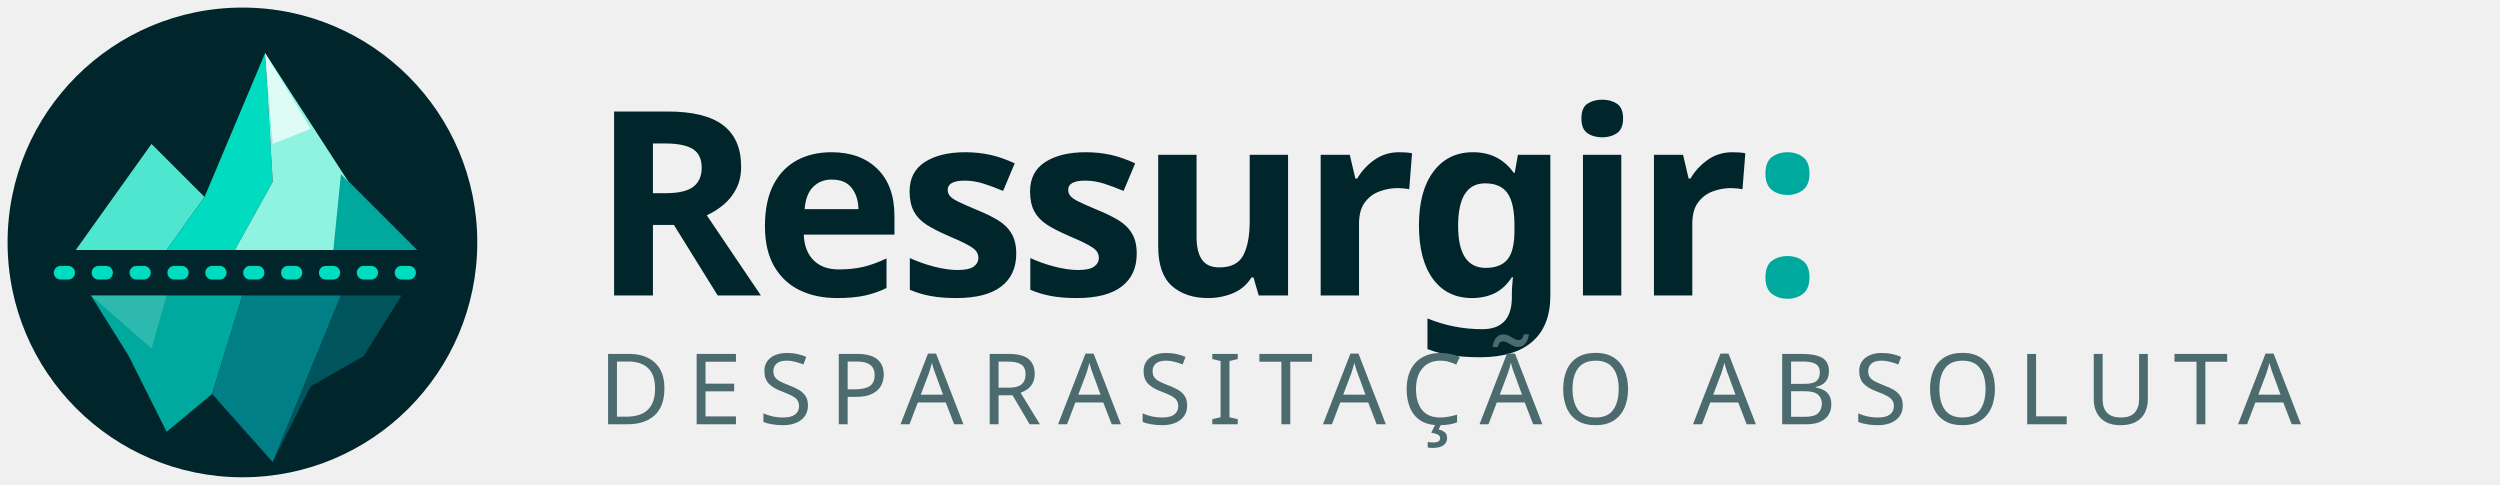
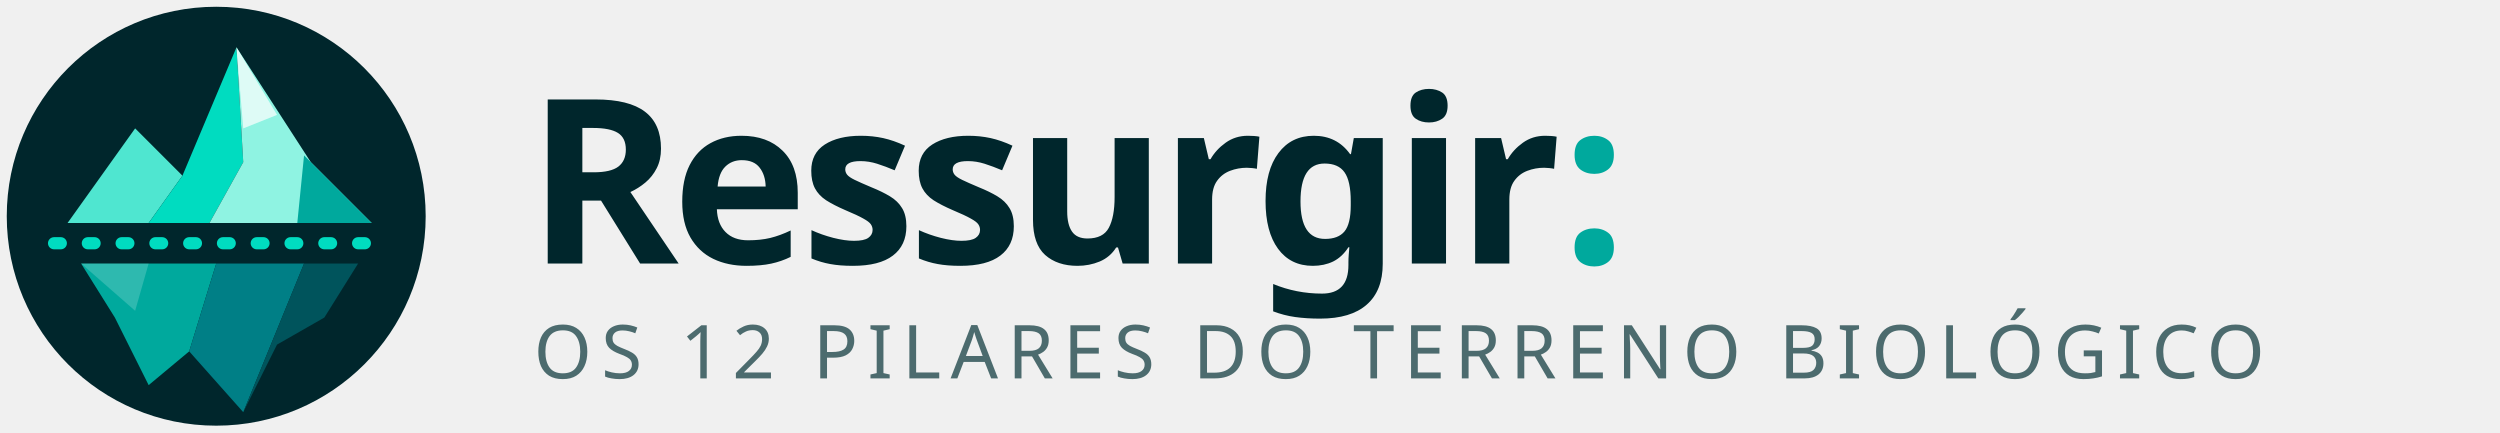
- <svg xmlns="http://www.w3.org/2000/svg" viewBox="0 0 330 64" role="img" aria-label="Ressurgir: Desparasitação Absoluta">
+ <svg xmlns="http://www.w3.org/2000/svg" viewBox="0 0 370 64" role="img" aria-label="Ressurgir: Os 12 Pilares do Terreno Biológico">
  <g>
    <circle cx="32" cy="32" r="31" fill="#00262c" />
    <path d="M10 33 L20 19 L27 26 L22 33 Z" fill="#4fe6d0" />
    <path d="M27 26 L35 7 L36 24 L31 33 L22 33 Z" fill="#00dcc0" />
    <path d="M35 7 L46 24 L55 33 L31 33 L36 24 Z" fill="#8ff3e2" />
    <path d="M35 7 L41 17 L36 19 Z" fill="#ffffff" opacity=".7" />
    <path d="M45 23 L55 33 H44 Z" fill="#00a99d" />
    <path d="M8 36 H56" stroke="#00dcc0" stroke-width="1.8" stroke-linecap="round" stroke-dasharray="1 4" />
    <path d="M12 39 L32 39 L28 52 L22 57 L17 47 Z" fill="#00a99d" />
    <path d="M32 39 L45 39 L36 61 L28 52 Z" fill="#007f86" />
    <path d="M45 39 L53 39 L48 47 L41 51 L36 61 Z" fill="#00545c" />
    <path d="M12 39 L22 39 L20 46 Z" fill="#ffffff" opacity=".18" />
  </g>
  <text x="78" y="39" font-family="Outfit, 'Segoe UI', system-ui, sans-serif" font-size="34" font-weight="700" letter-spacing="-1" fill="#00262c">Ressurgir<tspan fill="#00a99d">:</tspan>
  </text>
-   <text x="79" y="56" font-family="Outfit, 'Segoe UI', system-ui, sans-serif" font-size="13" font-weight="300" letter-spacing="2.2" fill="#4c6b6e">DESPARASITAÇÃO ABSOLUTA</text>
+   <text x="79" y="56" font-family="Outfit, 'Segoe UI', system-ui, sans-serif" font-size="11" font-weight="300" letter-spacing="1.4" fill="#4c6b6e">OS 12 PILARES DO TERRENO BIOLÓGICO</text>
</svg>
